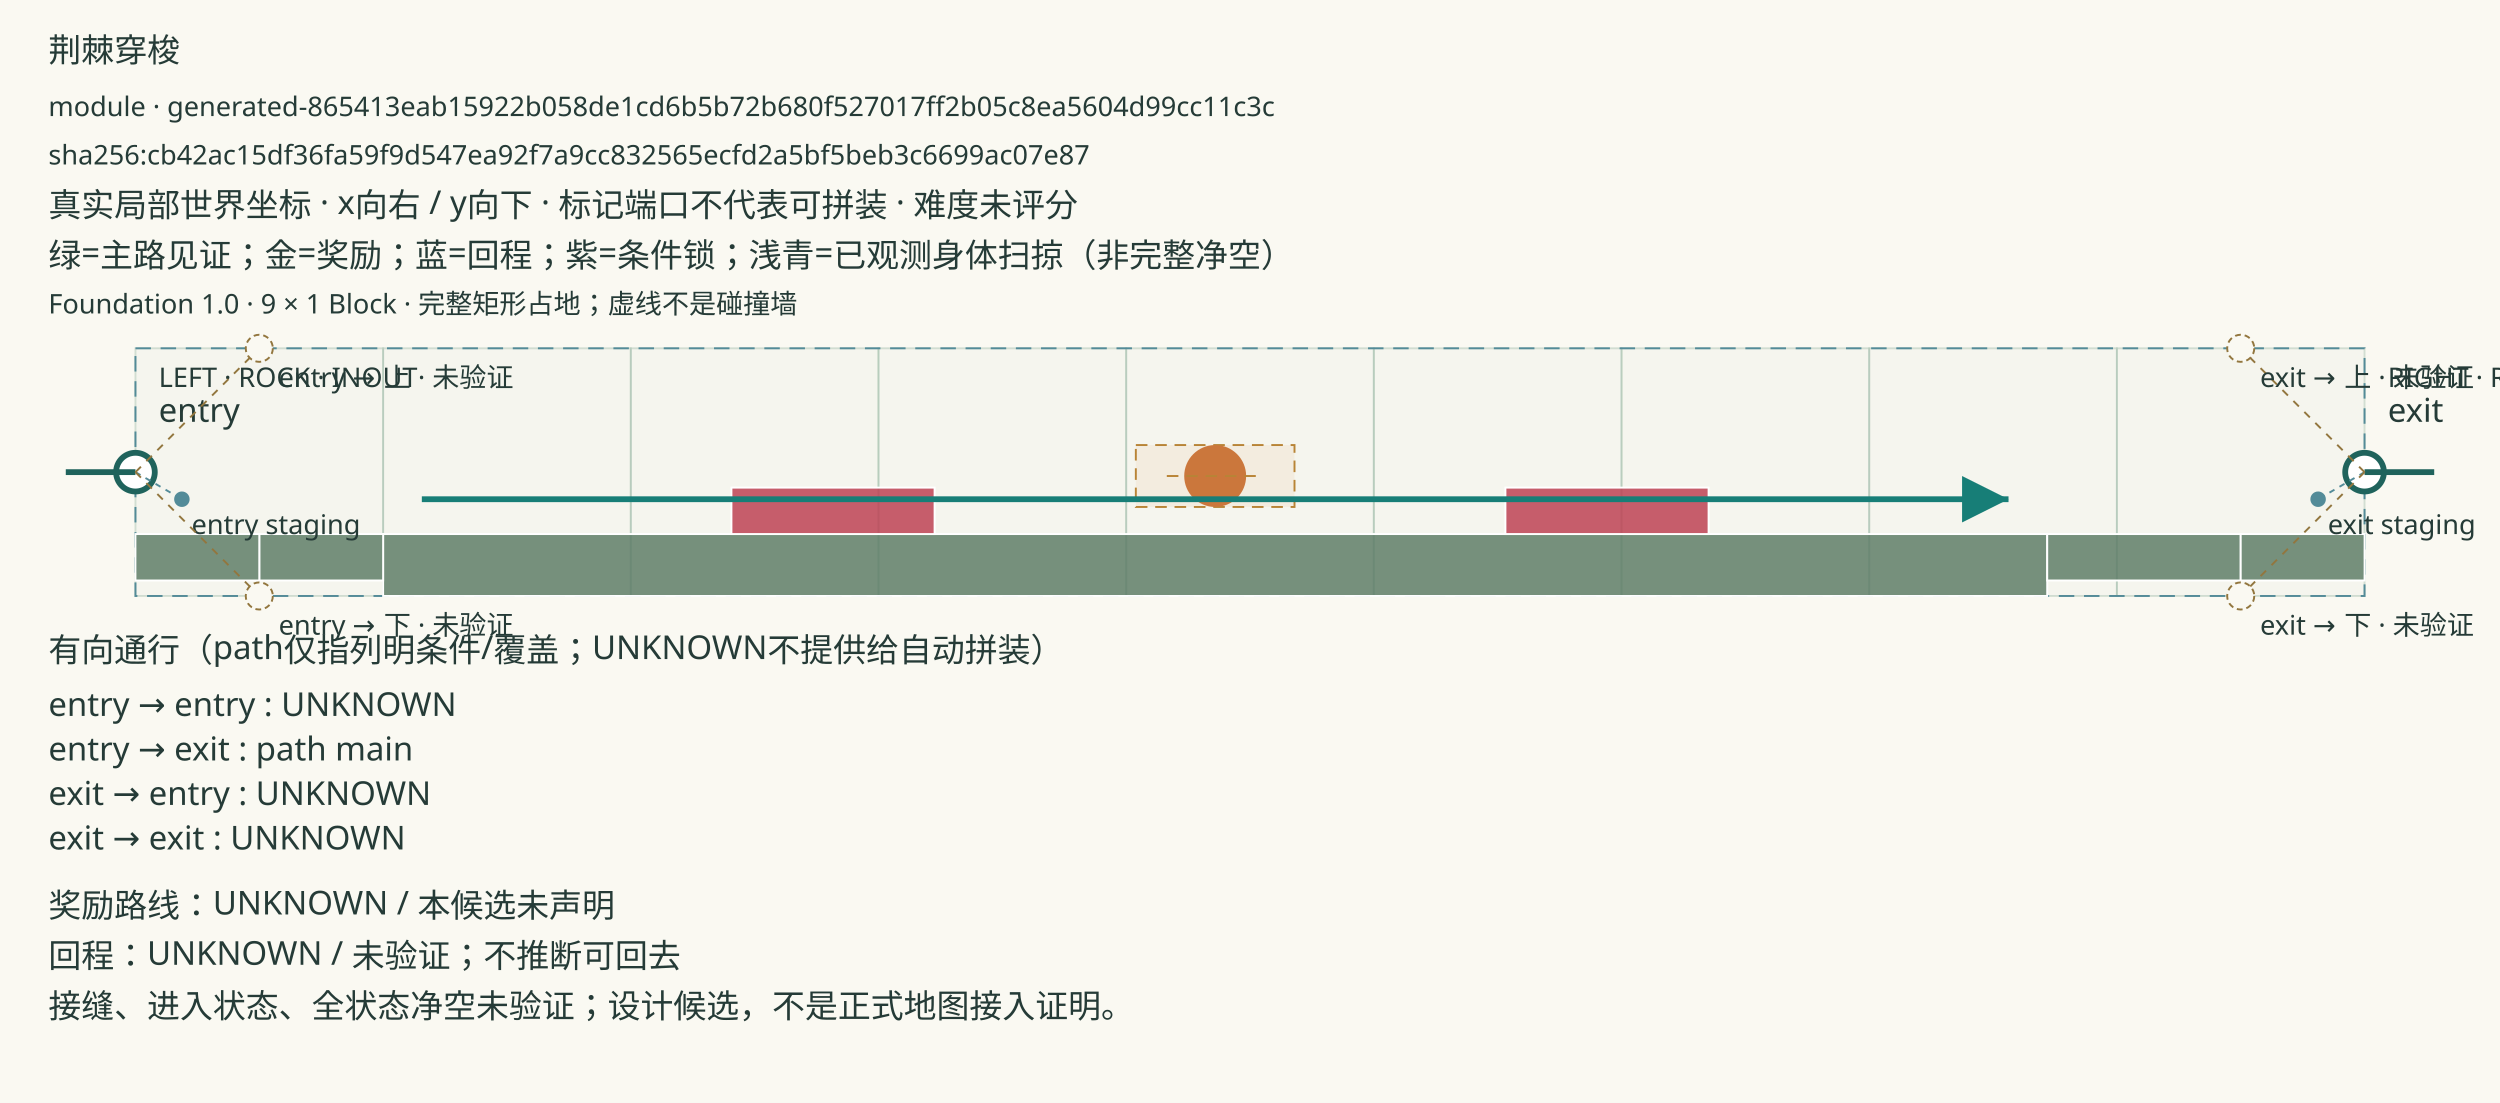
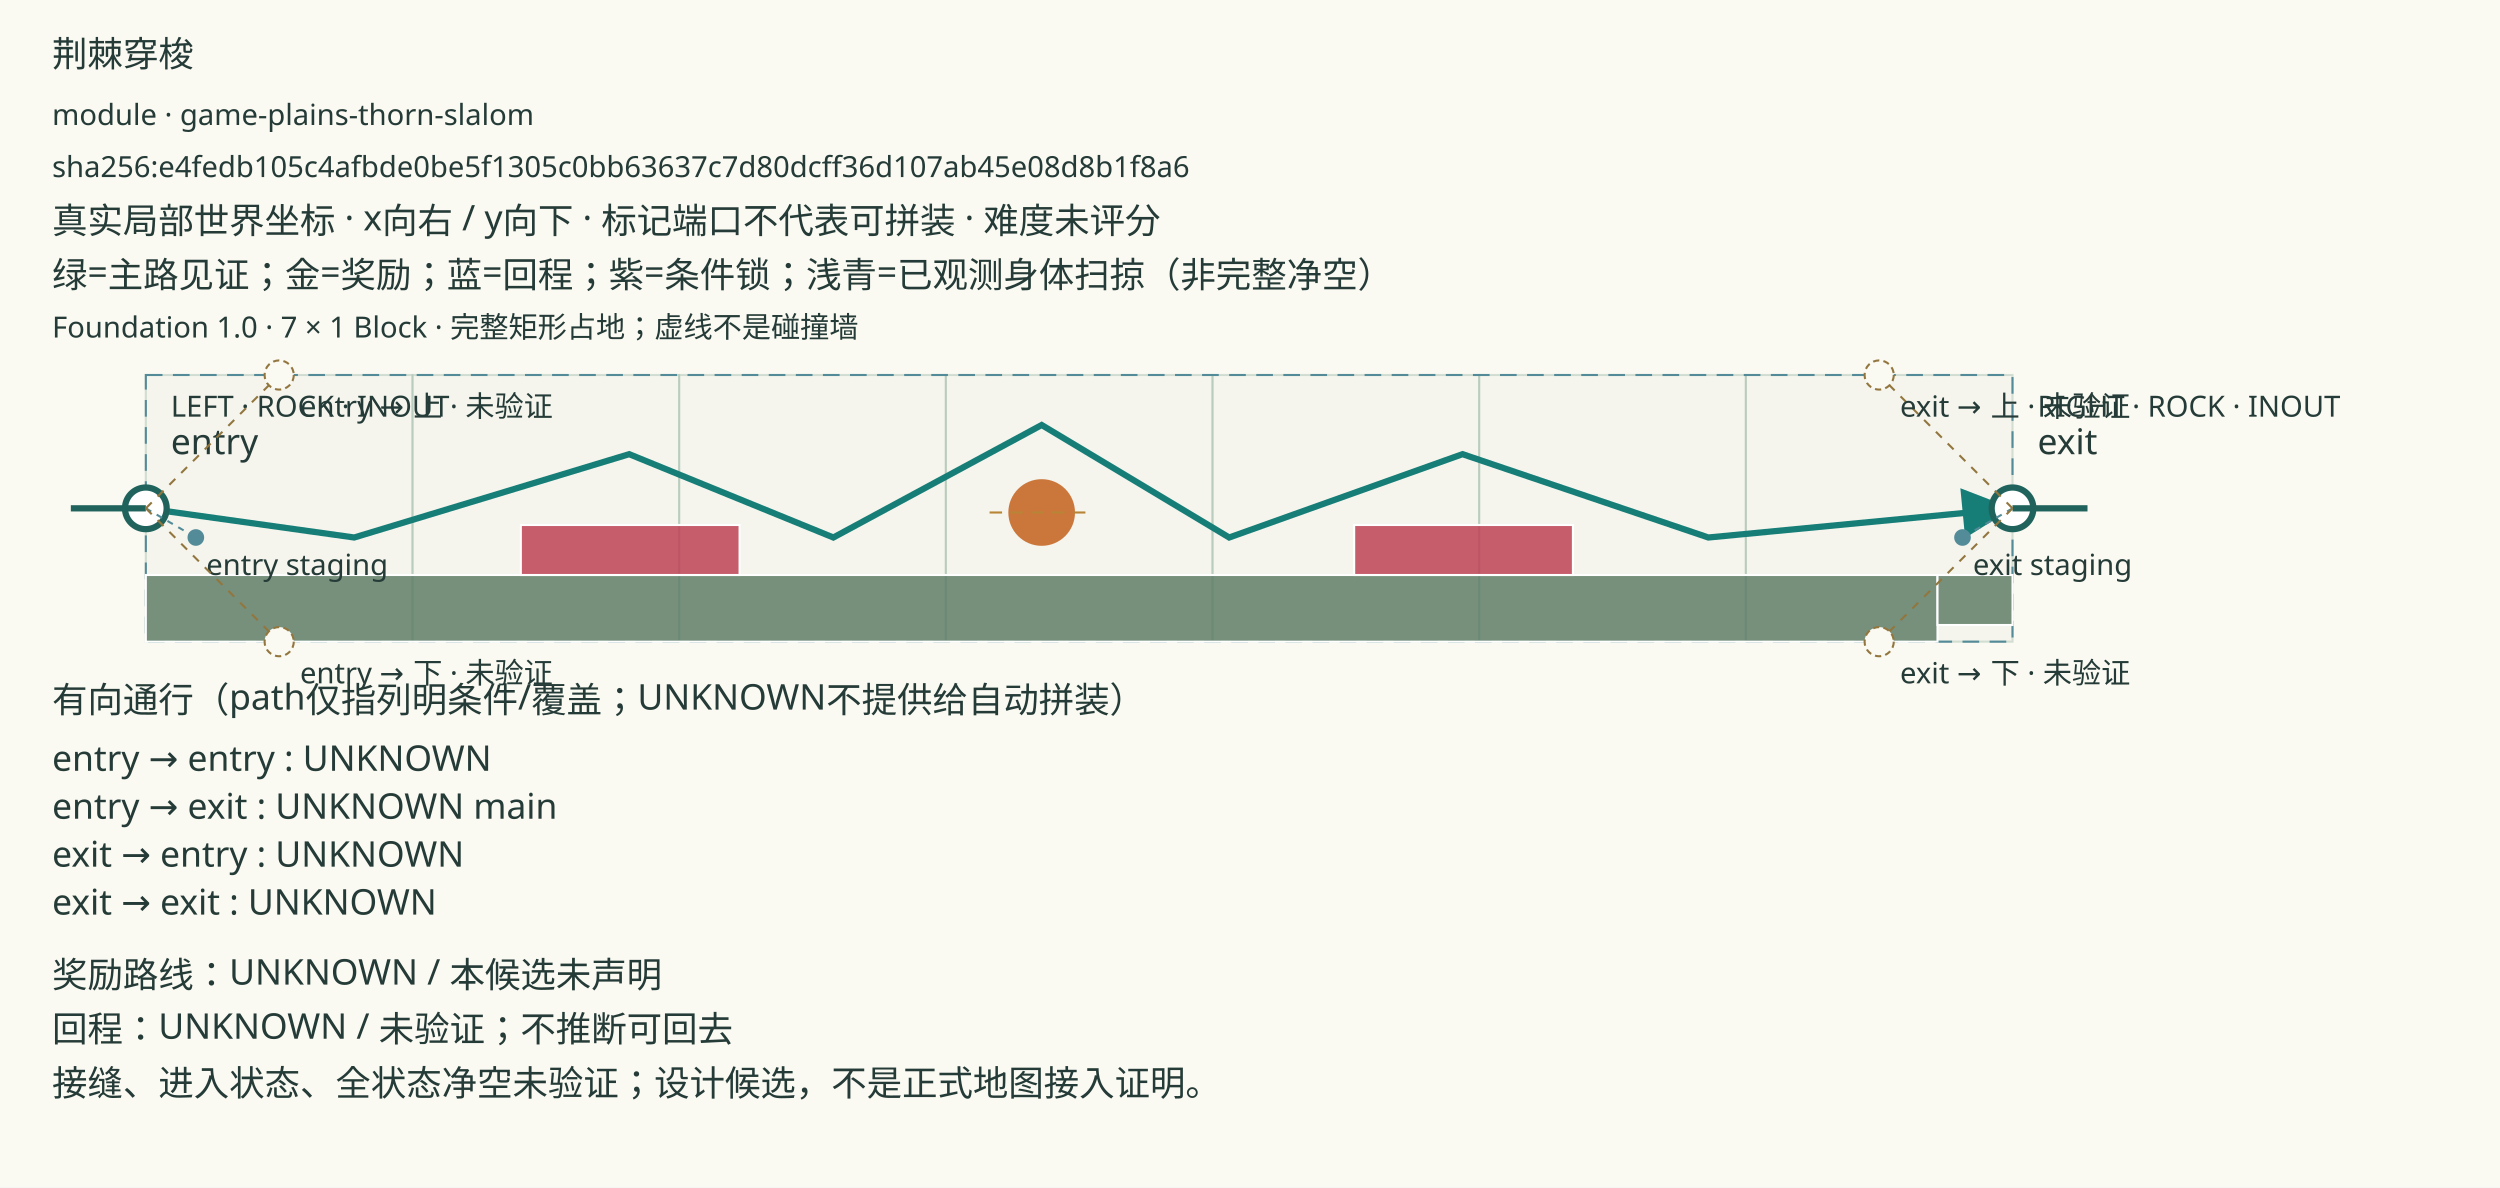
- <svg xmlns="http://www.w3.org/2000/svg" width="1292" height="570" viewBox="-198 24 1292 570" data-content-version="sha256:cb42ac15df36fa59f9d547ea92f7a9cc832565ecfd2a5bf5beb3c6699ac07e87">
+ <svg xmlns="http://www.w3.org/2000/svg" width="1200" height="570" viewBox="-70 24 1200 570" data-content-version="sha256:e4fedb105c4afbde0be5f1305c0bb63637c7d80dcff36d107ab45e08d8b1f8a6">
  <defs>
    <marker id="arrow" markerWidth="9" markerHeight="8" refX="8" refY="4" orient="auto">
      <path d="M0 0L8 4L0 8" fill="#177e77" />
    </marker>
  </defs>
  <style>text{font:17px system-ui,sans-serif;fill:#253b37} .small{font-size:14px}</style>
-   <rect x="-198" y="24" width="1292" height="570" fill="#faf9f2" />
-   <text x="-173" y="56" font-weight="700" font-size="24">荆棘穿梭</text>
-   <text x="-173" y="84" class="small">module · generated-865413eab15922b058de1cd6b5b72b680f527017ff2b05c8ea5604d99cc11c3c</text>
-   <text x="-173" y="109" class="small">sha256:cb42ac15df36fa59f9d547ea92f7a9cc832565ecfd2a5bf5beb3c6699ac07e87</text>
-   <text x="-173" y="136">真实局部世界坐标 · x向右 / y向下 · 标记端口不代表可拼装 · 难度未评分</text>
-   <text x="-173" y="162">绿=主路见证；金=奖励；蓝=回程；紫=条件锁；浅青=已观测身体扫掠（非完整净空）</text>
-   <rect x="-128" y="204" width="128" height="128" data-foundation-cell="0,0" fill="#87aa96" fill-opacity=".045" stroke="#8cae9b" stroke-opacity=".35" stroke-width="1" />
-   <rect x="0" y="204" width="128" height="128" data-foundation-cell="1,0" fill="#87aa96" fill-opacity=".045" stroke="#8cae9b" stroke-opacity=".35" stroke-width="1" />
-   <rect x="128" y="204" width="128" height="128" data-foundation-cell="2,0" fill="#87aa96" fill-opacity=".045" stroke="#8cae9b" stroke-opacity=".35" stroke-width="1" />
-   <rect x="256" y="204" width="128" height="128" data-foundation-cell="3,0" fill="#87aa96" fill-opacity=".045" stroke="#8cae9b" stroke-opacity=".35" stroke-width="1" />
-   <rect x="384" y="204" width="128" height="128" data-foundation-cell="4,0" fill="#87aa96" fill-opacity=".045" stroke="#8cae9b" stroke-opacity=".35" stroke-width="1" />
-   <rect x="512" y="204" width="128" height="128" data-foundation-cell="5,0" fill="#87aa96" fill-opacity=".045" stroke="#8cae9b" stroke-opacity=".35" stroke-width="1" />
-   <rect x="640" y="204" width="128" height="128" data-foundation-cell="6,0" fill="#87aa96" fill-opacity=".045" stroke="#8cae9b" stroke-opacity=".35" stroke-width="1" />
-   <rect x="768" y="204" width="128" height="128" data-foundation-cell="7,0" fill="#87aa96" fill-opacity=".045" stroke="#8cae9b" stroke-opacity=".35" stroke-width="1" />
-   <rect x="896" y="204" width="128" height="128" data-foundation-cell="8,0" fill="#87aa96" fill-opacity=".045" stroke="#8cae9b" stroke-opacity=".35" stroke-width="1" />
-   <rect x="-128" y="204" width="1152" height="128" data-foundation-bounds="true" fill="none" stroke="#538b98" stroke-dasharray="8 5" />
-   <text x="-173" y="186" class="small">Foundation 1.0 · 9 × 1 Block · 完整矩形占地；虚线不是碰撞墙</text>
-   <rect x="389" y="254" width="82" height="32" fill="#df9a55" fill-opacity=".1" stroke="#b88436" stroke-dasharray="6 4" />
+   <rect x="-70" y="24" width="1200" height="570" fill="#faf9f2" />
+   <text x="-45" y="56" font-weight="700" font-size="24">荆棘穿梭</text>
+   <text x="-45" y="84" class="small">module · game-plains-thorn-slalom</text>
+   <text x="-45" y="109" class="small">sha256:e4fedb105c4afbde0be5f1305c0bb63637c7d80dcff36d107ab45e08d8b1f8a6</text>
+   <text x="-45" y="136">真实局部世界坐标 · x向右 / y向下 · 标记端口不代表可拼装 · 难度未评分</text>
+   <text x="-45" y="162">绿=主路见证；金=奖励；蓝=回程；紫=条件锁；浅青=已观测身体扫掠（非完整净空）</text>
+   <rect x="0" y="204" width="128" height="128" data-foundation-cell="0,0" fill="#87aa96" fill-opacity=".045" stroke="#8cae9b" stroke-opacity=".35" stroke-width="1" />
+   <rect x="128" y="204" width="128" height="128" data-foundation-cell="1,0" fill="#87aa96" fill-opacity=".045" stroke="#8cae9b" stroke-opacity=".35" stroke-width="1" />
+   <rect x="256" y="204" width="128" height="128" data-foundation-cell="2,0" fill="#87aa96" fill-opacity=".045" stroke="#8cae9b" stroke-opacity=".35" stroke-width="1" />
+   <rect x="384" y="204" width="128" height="128" data-foundation-cell="3,0" fill="#87aa96" fill-opacity=".045" stroke="#8cae9b" stroke-opacity=".35" stroke-width="1" />
+   <rect x="512" y="204" width="128" height="128" data-foundation-cell="4,0" fill="#87aa96" fill-opacity=".045" stroke="#8cae9b" stroke-opacity=".35" stroke-width="1" />
+   <rect x="640" y="204" width="128" height="128" data-foundation-cell="5,0" fill="#87aa96" fill-opacity=".045" stroke="#8cae9b" stroke-opacity=".35" stroke-width="1" />
+   <rect x="768" y="204" width="128" height="128" data-foundation-cell="6,0" fill="#87aa96" fill-opacity=".045" stroke="#8cae9b" stroke-opacity=".35" stroke-width="1" />
+   <rect x="0" y="204" width="896" height="128" data-foundation-bounds="true" fill="none" stroke="#538b98" stroke-dasharray="8 5" />
+   <text x="-45" y="186" class="small">Foundation 1.0 · 7 × 1 Block · 完整矩形占地；虚线不是碰撞墙</text>
  <rect x="0" y="300" width="860" height="32" fill="#607e69" fill-opacity=".85" stroke="#ffffff" stroke-width="1" transform="rotate(0 430 316)" />
  <rect x="180" y="276" width="105" height="24" fill="#bd4255" fill-opacity=".85" stroke="#ffffff" stroke-width="1" transform="rotate(0 232.5 288)" />
  <rect x="580" y="276" width="105" height="24" fill="#bd4255" fill-opacity=".85" stroke="#ffffff" stroke-width="1" transform="rotate(0 632.5 288)" />
  <circle cx="430" cy="270" r="16" fill="#cb773c" />
  <polyline points="405,270 455,270" fill="none" stroke="#b88436" stroke-dasharray="6 4" />
-   <rect x="-64" y="300" width="64" height="24" fill="#607e69" fill-opacity=".85" stroke="#ffffff" stroke-width="1" transform="rotate(0 -32 312)" />
-   <rect x="-128" y="300" width="64" height="24" fill="#607e69" fill-opacity=".85" stroke="#ffffff" stroke-width="1" transform="rotate(0 -96 312)" />
-   <rect x="860" y="300" width="100" height="24" fill="#607e69" fill-opacity=".85" stroke="#ffffff" stroke-width="1" transform="rotate(0 910 312)" />
-   <rect x="960" y="300" width="64" height="24" fill="#607e69" fill-opacity=".85" stroke="#ffffff" stroke-width="1" transform="rotate(0 992 312)" />
-   <polyline data-route-id="main" points="20,282 840,282" fill="none" stroke="#177e77" stroke-width="3" stroke-dasharray="none" marker-end="url(#arrow)" />
+   <rect x="860" y="300" width="36" height="24" fill="#607e69" fill-opacity=".85" stroke="#ffffff" stroke-width="1" transform="rotate(0 878 312)" />
+   <polyline data-route-id="entry-to-exit" points="0,268 100,282 232,242 330,282 430,228 520,282 632,242 750,282 896,268" fill="none" stroke="#177e77" stroke-width="3" stroke-dasharray="none" marker-end="url(#arrow)" />
  <g data-port-id="entry">
-     <circle cx="-128" cy="268" r="10" fill="#fff" stroke="#1f635c" stroke-width="3" />
-     <line x1="-128" y1="268" x2="-164" y2="268" stroke="#1f635c" stroke-width="3" />
-     <text x="-116" y="242" font-weight="700">entry</text>
+     <circle cx="0" cy="268" r="10" fill="#fff" stroke="#1f635c" stroke-width="3" />
+     <line x1="0" y1="268" x2="-36" y2="268" stroke="#1f635c" stroke-width="3" />
+     <text x="12" y="242" font-weight="700">entry</text>
  </g>
  <g data-port-id="exit">
-     <circle cx="1024" cy="268" r="10" fill="#fff" stroke="#1f635c" stroke-width="3" />
-     <line x1="1024" y1="268" x2="1060" y2="268" stroke="#1f635c" stroke-width="3" />
-     <text x="1036" y="242" font-weight="700">exit</text>
+     <circle cx="896" cy="268" r="10" fill="#fff" stroke="#1f635c" stroke-width="3" />
+     <line x1="896" y1="268" x2="932" y2="268" stroke="#1f635c" stroke-width="3" />
+     <text x="908" y="242" font-weight="700">exit</text>
  </g>
  <g data-staging-port="entry">
-     <line x1="-128" y1="268" x2="-104" y2="282" stroke="#538b98" stroke-dasharray="3 3" />
-     <circle cx="-104" cy="282" r="4" fill="#538b98" />
-     <text x="-99" y="300" class="small">entry staging</text>
+     <line x1="0" y1="268" x2="24" y2="282" stroke="#538b98" stroke-dasharray="3 3" />
+     <circle cx="24" cy="282" r="4" fill="#538b98" />
+     <text x="29" y="300" class="small">entry staging</text>
  </g>
-   <text x="-116" y="224" class="small">LEFT · ROCK · INOUT</text>
+   <text x="12" y="224" class="small">LEFT · ROCK · INOUT</text>
  <g data-staging-port="exit">
-     <line x1="1024" y1="268" x2="1000" y2="282" stroke="#538b98" stroke-dasharray="3 3" />
-     <circle cx="1000" cy="282" r="4" fill="#538b98" />
-     <text x="1005" y="300" class="small">exit staging</text>
+     <line x1="896" y1="268" x2="872" y2="282" stroke="#538b98" stroke-dasharray="3 3" />
+     <circle cx="872" cy="282" r="4" fill="#538b98" />
+     <text x="877" y="300" class="small">exit staging</text>
  </g>
-   <text x="1036" y="224" class="small">RIGHT · ROCK · INOUT</text>
+   <text x="908" y="224" class="small">RIGHT · ROCK · INOUT</text>
  <g data-corner-port="entry" data-corner="TOP_LEFT" data-relocation-allowed="UNKNOWN">
-     <line x1="-128" y1="268" x2="-64" y2="204" stroke="#92763e" stroke-dasharray="4 4" />
-     <circle cx="-64" cy="204" r="7" fill="#faf9f2" stroke="#92763e" stroke-dasharray="3 2" />
-     <text x="-54" y="224" class="small">entry → 上 · 未验证</text>
+     <line x1="0" y1="268" x2="64" y2="204" stroke="#92763e" stroke-dasharray="4 4" />
+     <circle cx="64" cy="204" r="7" fill="#faf9f2" stroke="#92763e" stroke-dasharray="3 2" />
+     <text x="74" y="224" class="small">entry → 上 · 未验证</text>
  </g>
  <g data-corner-port="entry" data-corner="BOTTOM_LEFT" data-relocation-allowed="UNKNOWN">
-     <line x1="-128" y1="268" x2="-64" y2="332" stroke="#92763e" stroke-dasharray="4 4" />
-     <circle cx="-64" cy="332" r="7" fill="#faf9f2" stroke="#92763e" stroke-dasharray="3 2" />
-     <text x="-54" y="352" class="small">entry → 下 · 未验证</text>
+     <line x1="0" y1="268" x2="64" y2="332" stroke="#92763e" stroke-dasharray="4 4" />
+     <circle cx="64" cy="332" r="7" fill="#faf9f2" stroke="#92763e" stroke-dasharray="3 2" />
+     <text x="74" y="352" class="small">entry → 下 · 未验证</text>
  </g>
  <g data-corner-port="exit" data-corner="TOP_RIGHT" data-relocation-allowed="UNKNOWN">
-     <line x1="1024" y1="268" x2="960" y2="204" stroke="#92763e" stroke-dasharray="4 4" />
-     <circle cx="960" cy="204" r="7" fill="#faf9f2" stroke="#92763e" stroke-dasharray="3 2" />
-     <text x="970" y="224" class="small">exit → 上 · 未验证</text>
+     <line x1="896" y1="268" x2="832" y2="204" stroke="#92763e" stroke-dasharray="4 4" />
+     <circle cx="832" cy="204" r="7" fill="#faf9f2" stroke="#92763e" stroke-dasharray="3 2" />
+     <text x="842" y="224" class="small">exit → 上 · 未验证</text>
  </g>
  <g data-corner-port="exit" data-corner="BOTTOM_RIGHT" data-relocation-allowed="UNKNOWN">
-     <line x1="1024" y1="268" x2="960" y2="332" stroke="#92763e" stroke-dasharray="4 4" />
-     <circle cx="960" cy="332" r="7" fill="#faf9f2" stroke="#92763e" stroke-dasharray="3 2" />
-     <text x="970" y="352" class="small">exit → 下 · 未验证</text>
+     <line x1="896" y1="268" x2="832" y2="332" stroke="#92763e" stroke-dasharray="4 4" />
+     <circle cx="832" cy="332" r="7" fill="#faf9f2" stroke="#92763e" stroke-dasharray="3 2" />
+     <text x="842" y="352" class="small">exit → 下 · 未验证</text>
  </g>
-   <text x="-173" y="366" font-weight="700">有向通行（path仅指列明条件/覆盖；UNKNOWN不提供给自动拼装）</text>
-   <text x="-173" y="394">entry → entry : UNKNOWN </text>
-   <text x="-173" y="417">entry → exit : path main</text>
-   <text x="-173" y="440">exit → entry : UNKNOWN </text>
-   <text x="-173" y="463">exit → exit : UNKNOWN </text>
-   <text x="-173" y="498">奖励路线：UNKNOWN / 本候选未声明</text>
-   <text x="-173" y="524">回程：UNKNOWN / 未验证；不推断可回去</text>
-   <text x="-173" y="550">接缝、进入状态、全状态净空未验证；设计候选，不是正式地图接入证明。</text>
+   <text x="-45" y="366" font-weight="700">有向通行（path仅指列明条件/覆盖；UNKNOWN不提供给自动拼装）</text>
+   <text x="-45" y="394">entry → entry : UNKNOWN </text>
+   <text x="-45" y="417">entry → exit : UNKNOWN main</text>
+   <text x="-45" y="440">exit → entry : UNKNOWN </text>
+   <text x="-45" y="463">exit → exit : UNKNOWN </text>
+   <text x="-45" y="498">奖励路线：UNKNOWN / 本候选未声明</text>
+   <text x="-45" y="524">回程：UNKNOWN / 未验证；不推断可回去</text>
+   <text x="-45" y="550">接缝、进入状态、全状态净空未验证；设计候选，不是正式地图接入证明。</text>
</svg>
